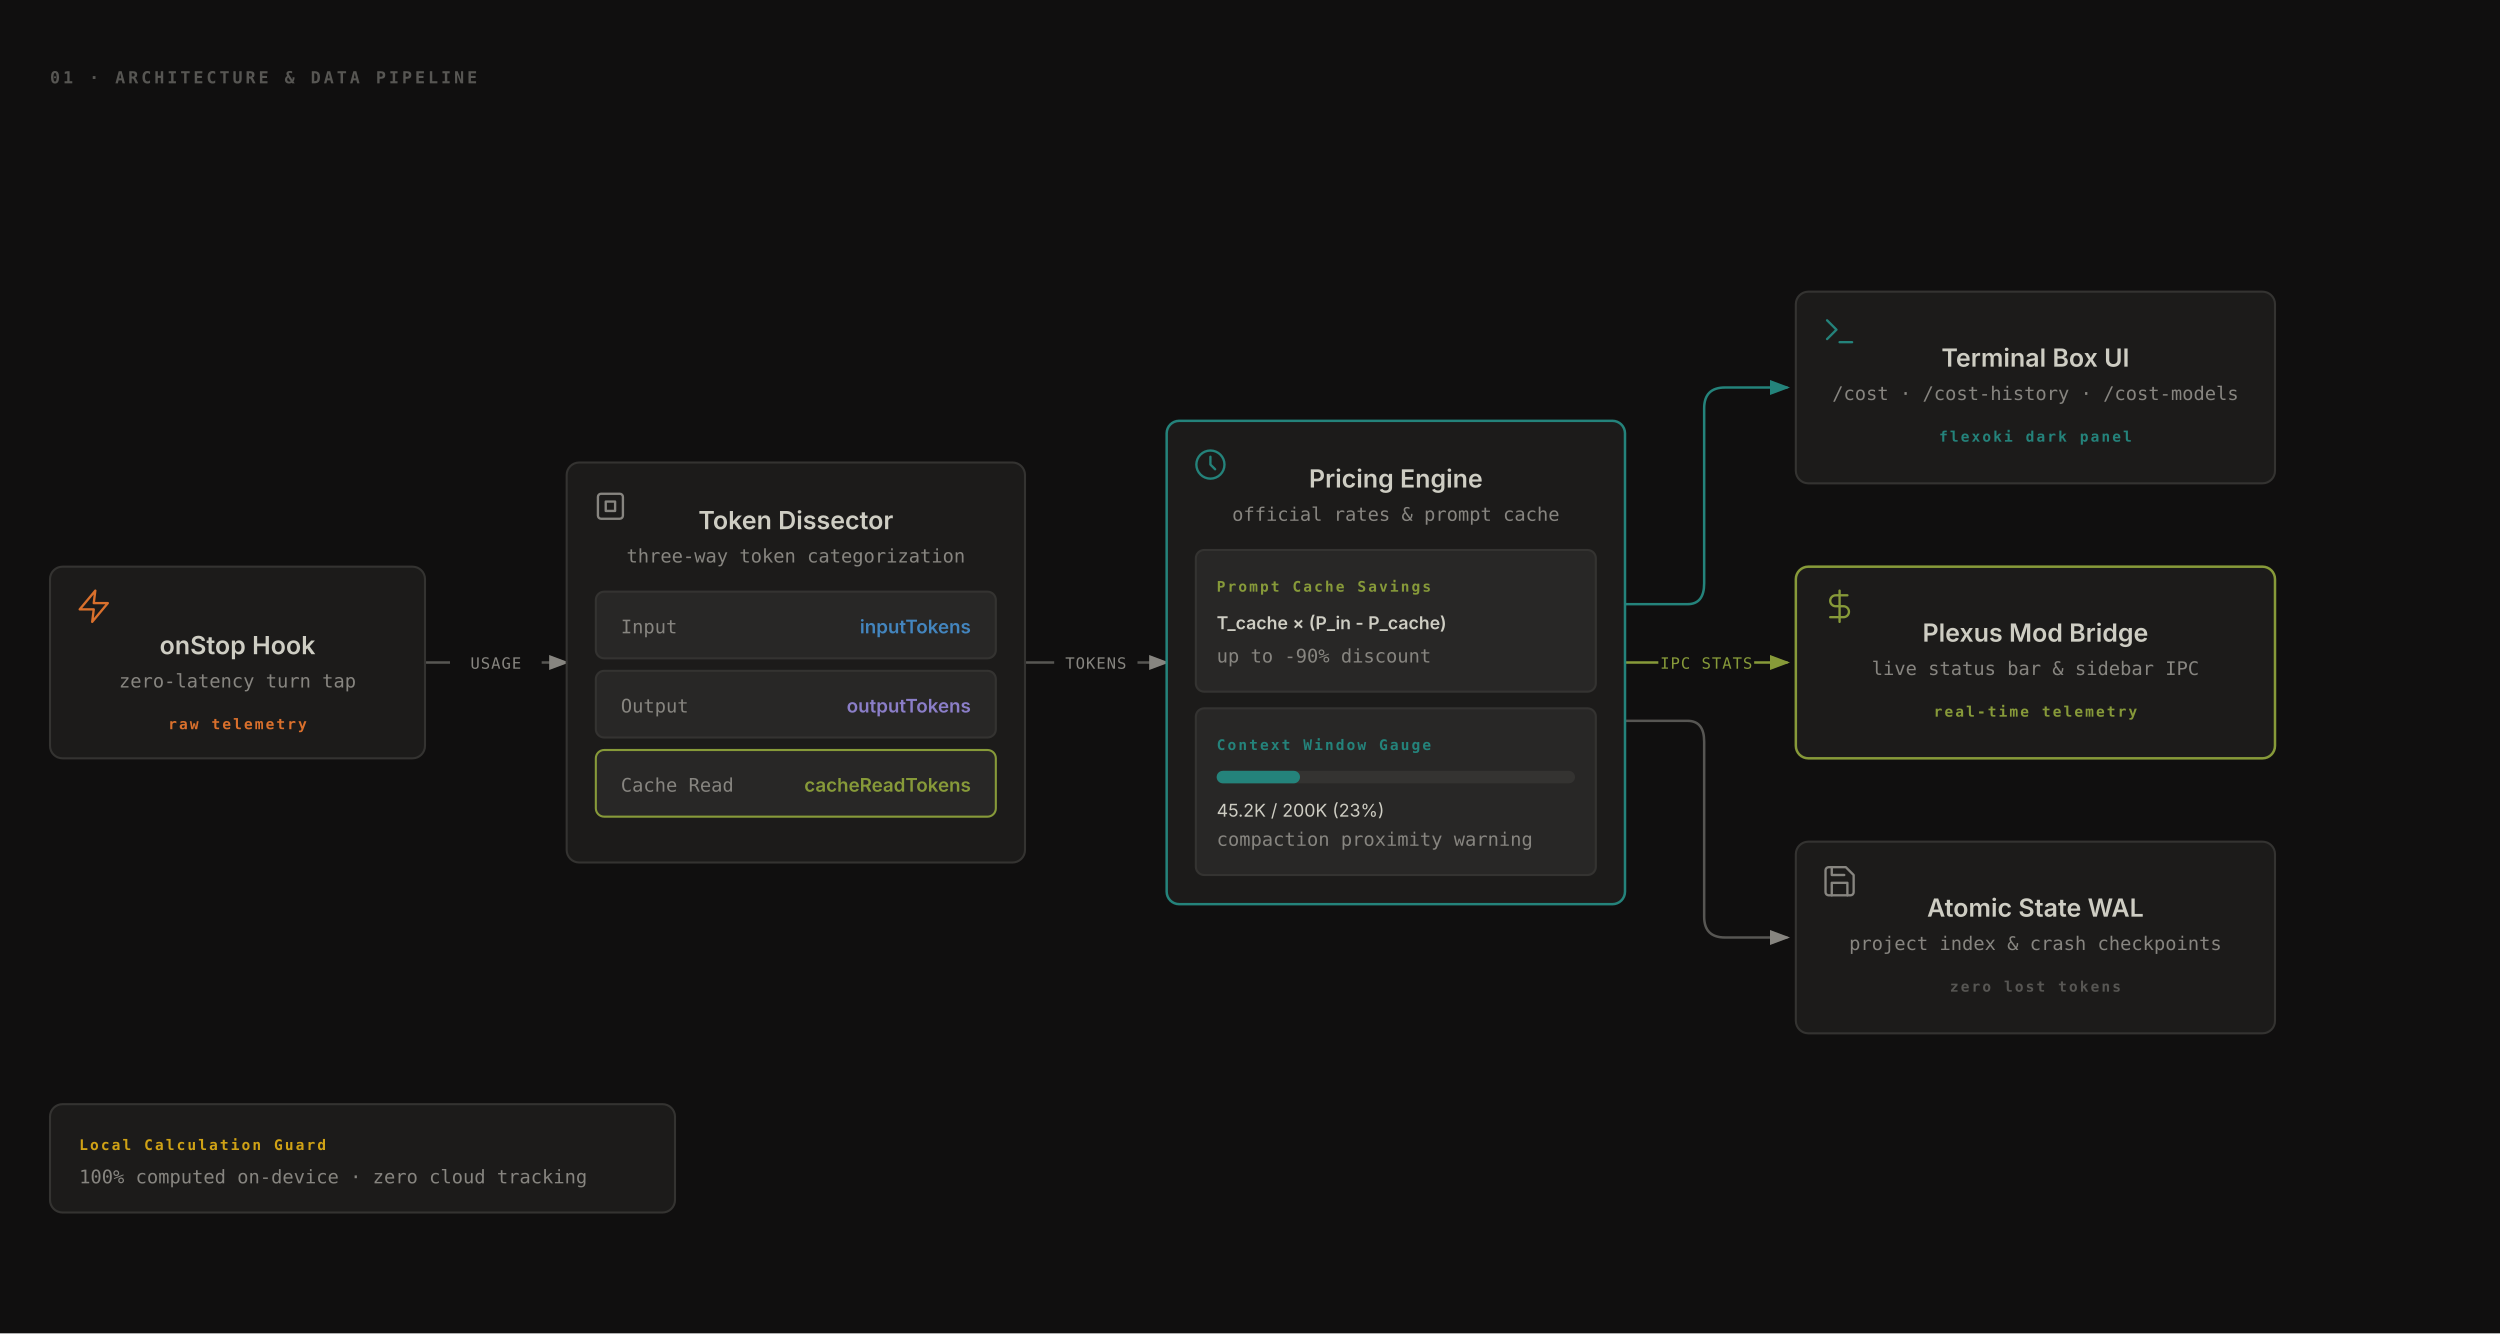
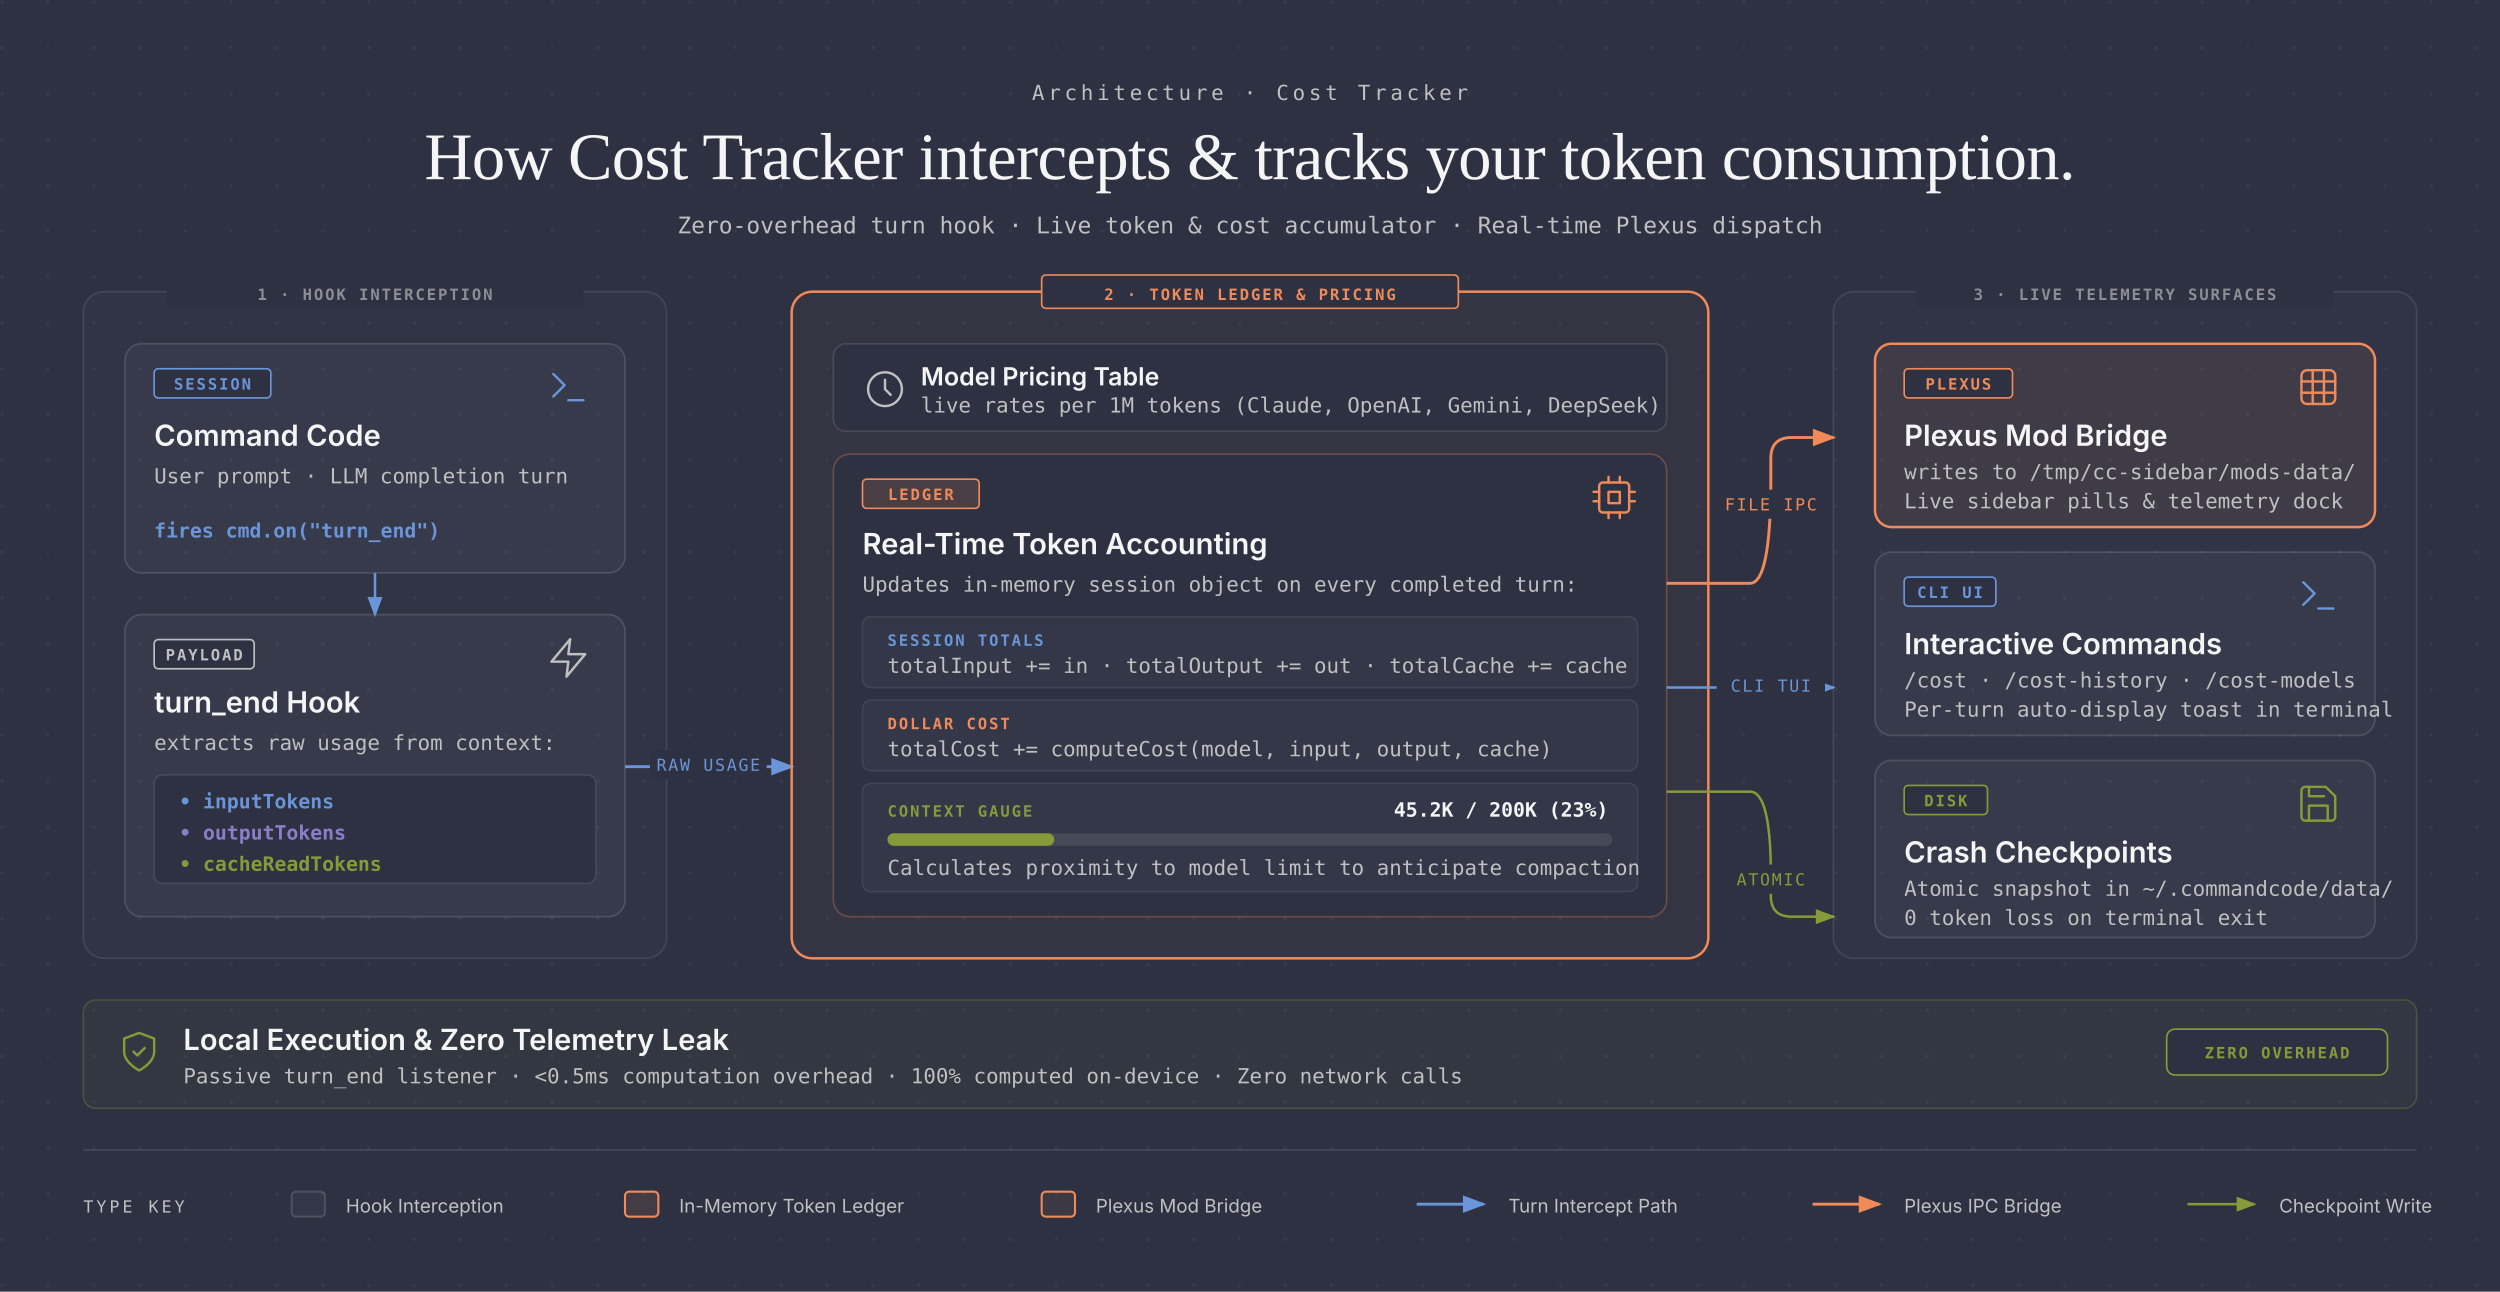
- <svg xmlns="http://www.w3.org/2000/svg" viewBox="0 0 1200 640" role="img" aria-labelledby="arch-title arch-desc" width="100%">
+ <svg xmlns="http://www.w3.org/2000/svg" viewBox="0 0 1200 620" width="100%" role="img" aria-labelledby="arch-title arch-desc">
  <defs>
    <style>
-       text { font-family: 'Geist', -apple-system, 'Helvetica Neue', sans-serif; }
-       .hdr { font-family: 'Geist Mono','Menlo',monospace; font-size: 8px; font-weight: 600; letter-spacing: 0.18em; fill: #575653; }
-       .tag { font-family: 'Geist Mono','Menlo',monospace; font-size: 7px; font-weight: 600; letter-spacing: 0.14em; text-transform: uppercase; }
-       .name { font-size: 12px; font-weight: 600; fill: #CECDC3; }
-       .sub { font-family: 'Geist Mono','Menlo',monospace; font-size: 9px; font-weight: 400; fill: #878580; }
-       .lbl { font-family: 'Geist Mono','Menlo',monospace; font-size: 7.5px; font-weight: 500; letter-spacing: 0.06em; }
+       *, *::before, *::after { box-sizing: border-box; }
+       .eyebrow { font-family: ui-monospace, 'SF Mono', 'Geist Mono', Menlo, monospace; font-size: 10px; font-weight: 500; letter-spacing: 0.18em; text-transform: uppercase; fill: #bfc0c0; }
+       .title { font-family: 'Instrument Serif', Georgia, 'Times New Roman', serif; font-size: 32px; font-weight: 400; letter-spacing: -0.01em; fill: #f5f5f5; }
+       .sub { font-family: ui-monospace, 'SF Mono', 'Geist Mono', Menlo, monospace; font-size: 11px; fill: #bfc0c0; }
+       .node-name { font-family: -apple-system, 'Geist', 'Segoe UI', system-ui, sans-serif; font-size: 14px; font-weight: 600; fill: #f5f5f5; }
+       .node-sub { font-family: ui-monospace, 'SF Mono', 'Geist Mono', Menlo, monospace; font-size: 10px; fill: #bfc0c0; }
+       .tag { font-family: ui-monospace, 'SF Mono', 'Geist Mono', Menlo, monospace; font-size: 7.5px; font-weight: 600; letter-spacing: 0.12em; }
+       .arrow-lbl { font-family: ui-monospace, 'SF Mono', 'Geist Mono', Menlo, monospace; font-size: 8px; font-weight: 500; letter-spacing: 0.10em; }
+       .legend-lbl { font-family: -apple-system, 'Geist', 'Segoe UI', system-ui, sans-serif; font-size: 9px; fill: #bfc0c0; }
+       .legend-mono { font-family: ui-monospace, 'SF Mono', 'Geist Mono', Menlo, monospace; font-size: 8px; font-weight: 500; letter-spacing: 0.18em; fill: #bfc0c0; }
+       .code-pill { font-family: ui-monospace, 'SF Mono', 'Geist Mono', Menlo, monospace; font-size: 9.5px; font-weight: 600; }
    </style>
-     <marker id="aG" markerWidth="8" markerHeight="6" refX="7" refY="3" orient="auto">
-       <polygon points="0 0,8 3,0 6" fill="#878580" />
+     <pattern id="dots" width="22" height="22" patternUnits="userSpaceOnUse">
+       <circle cx="1" cy="1" r="0.9" fill="rgba(245,245,245,0.08)" />
+     </pattern>
+     <marker id="arrow" markerWidth="8" markerHeight="6" refX="7" refY="3" orient="auto">
+       <polygon points="0 0, 8 3, 0 6" fill="#bfc0c0" />
    </marker>
-     <marker id="aC" markerWidth="8" markerHeight="6" refX="7" refY="3" orient="auto">
-       <polygon points="0 0,8 3,0 6" fill="#24837B" />
+     <marker id="arrow-accent" markerWidth="8" markerHeight="6" refX="7" refY="3" orient="auto">
+       <polygon points="0 0, 8 3, 0 6" fill="#f08a59" />
    </marker>
-     <marker id="aGr" markerWidth="8" markerHeight="6" refX="7" refY="3" orient="auto">
-       <polygon points="0 0,8 3,0 6" fill="#879A39" />
+     <marker id="arrow-link" markerWidth="8" markerHeight="6" refX="7" refY="3" orient="auto">
+       <polygon points="0 0, 8 3, 0 6" fill="#6a95d8" />
    </marker>
-     <marker id="aP" markerWidth="8" markerHeight="6" refX="7" refY="3" orient="auto">
-       <polygon points="0 0,8 3,0 6" fill="#DA702C" />
+     <marker id="arrow-green" markerWidth="8" markerHeight="6" refX="7" refY="3" orient="auto">
+       <polygon points="0 0, 8 3, 0 6" fill="#879a39" />
    </marker>
+     <g id="ico-term" fill="none" stroke="currentColor" stroke-width="1.3" stroke-linecap="round" stroke-linejoin="round">
+       <path d="M4 17l6-6-6-6M12 19h8" />
+     </g>
+     <g id="ico-hook" fill="none" stroke="currentColor" stroke-width="1.3" stroke-linecap="round" stroke-linejoin="round">
+       <path d="M13 2L3 14h9l-1 8 10-12h-9l1-8z" />
+     </g>
+     <g id="ico-cpu" fill="none" stroke="currentColor" stroke-width="1.3" stroke-linecap="round" stroke-linejoin="round">
+       <rect x="4" y="4" width="16" height="16" rx="2" />
+       <rect x="9" y="9" width="6" height="6" />
+       <path d="M9 1v3M15 1v3M9 20v3M15 20v3M20 9h3M20 14h3M1 9h3M1 14h3" />
+     </g>
+     <g id="ico-pricing" fill="none" stroke="currentColor" stroke-width="1.3" stroke-linecap="round" stroke-linejoin="round">
+       <circle cx="12" cy="12" r="9" />
+       <path d="M12 7v5l3 3" />
+     </g>
+     <g id="ico-bridge" fill="none" stroke="currentColor" stroke-width="1.3" stroke-linecap="round" stroke-linejoin="round">
+       <rect x="3" y="3" width="18" height="18" rx="3" />
+       <path d="M9 3v18M15 3v18M3 9h18M3 15h18" />
+     </g>
+     <g id="ico-disk" fill="none" stroke="currentColor" stroke-width="1.3" stroke-linecap="round" stroke-linejoin="round">
+       <path d="M19 21H5a2 2 0 0 1-2-2V5a2 2 0 0 1 2-2h11l5 5v11a2 2 0 0 1-2 2z" />
+       <path d="M17 21v-8H7v8M7 3v5h8" />
+     </g>
+     <g id="ico-shield" fill="none" stroke="currentColor" stroke-width="1.3" stroke-linecap="round" stroke-linejoin="round">
+       <path d="M12 22s8-4 8-10V5l-8-3-8 3v7c0 6 8 10 8 10z" />
+       <path d="M9 12l2 2 4-4" />
+     </g>
  </defs>
-   <rect width="1200" height="640" fill="#100F0F" />
-   <text x="24" y="40" class="hdr">01 · ARCHITECTURE &amp; DATA PIPELINE</text>
-   <line x1="204" y1="318" x2="272" y2="318" stroke="#575653" stroke-width="1.2" marker-end="url(#aG)" />
-   <rect x="216" y="311" width="44" height="13" fill="#100F0F" />
-   <text x="238" y="321" fill="#878580" class="lbl" text-anchor="middle">USAGE</text>
-   <line x1="492" y1="318" x2="560" y2="318" stroke="#575653" stroke-width="1.2" marker-end="url(#aG)" />
-   <rect x="506" y="311" width="40" height="13" fill="#100F0F" />
-   <text x="526" y="321" fill="#878580" class="lbl" text-anchor="middle">TOKENS</text>
-   <path d="M 780,290 H 810 Q 818,290 818,280 V 196 Q 818,186 828,186 H 858" fill="none" stroke="#24837B" stroke-width="1.2" marker-end="url(#aC)" />
-   <line x1="780" y1="318" x2="858" y2="318" stroke="#879A39" stroke-width="1.2" marker-end="url(#aGr)" />
-   <rect x="796" y="311" width="46" height="13" fill="#100F0F" />
-   <text x="819" y="321" fill="#879A39" class="lbl" text-anchor="middle">IPC STATS</text>
-   <path d="M 780,346 H 810 Q 818,346 818,356 V 440 Q 818,450 828,450 H 858" fill="none" stroke="#575653" stroke-width="1.2" marker-end="url(#aG)" />
-   <rect x="24" y="272" width="180" height="92" rx="6" fill="#1C1B1A" stroke="#343331" stroke-width="1" />
-   <svg x="36" y="282" width="18" height="18" viewBox="0 0 24 24" fill="none" stroke="#DA702C" stroke-width="1.5" stroke-linecap="round" stroke-linejoin="round">
-     <path d="M13 2L3 14h9l-1 8 10-12h-9l1-8z" />
-   </svg>
-   <text x="114" y="314" class="name" text-anchor="middle">onStop Hook</text>
-   <text x="114" y="330" class="sub" text-anchor="middle">zero-latency turn tap</text>
-   <text x="114" y="350" fill="#DA702C" class="tag" text-anchor="middle">raw telemetry</text>
-   <rect x="272" y="222" width="220" height="192" rx="6" fill="#1C1B1A" stroke="#343331" stroke-width="1" />
-   <svg x="284" y="234" width="18" height="18" viewBox="0 0 24 24" fill="none" stroke="#878580" stroke-width="1.5" stroke-linecap="round" stroke-linejoin="round">
-     <rect x="4" y="4" width="16" height="16" rx="2" />
-     <path d="M9 9h6v6H9z" />
-   </svg>
-   <text x="382" y="254" class="name" text-anchor="middle">Token Dissector</text>
-   <text x="382" y="270" class="sub" text-anchor="middle">three-way token categorization</text>
-   <rect x="286" y="284" width="192" height="32" rx="4" fill="#282726" stroke="#343331" stroke-width="1" />
-   <text x="298" y="304" class="sub" fill="#CECDC3">Input</text>
-   <text x="466" y="304" font-family="'Geist Mono','Menlo',monospace" font-size="9px" font-weight="600" fill="#4385BE" text-anchor="end">inputTokens</text>
-   <rect x="286" y="322" width="192" height="32" rx="4" fill="#282726" stroke="#343331" stroke-width="1" />
-   <text x="298" y="342" class="sub" fill="#CECDC3">Output</text>
-   <text x="466" y="342" font-family="'Geist Mono','Menlo',monospace" font-size="9px" font-weight="600" fill="#8B7EC8" text-anchor="end">outputTokens</text>
-   <rect x="286" y="360" width="192" height="32" rx="4" fill="#282726" stroke="#879A39" stroke-width="1" />
-   <text x="298" y="380" class="sub" fill="#879A39">Cache Read</text>
-   <text x="466" y="380" font-family="'Geist Mono','Menlo',monospace" font-size="9px" font-weight="600" fill="#879A39" text-anchor="end">cacheReadTokens</text>
-   <rect x="560" y="202" width="220" height="232" rx="6" fill="#1C1B1A" stroke="#24837B" stroke-width="1.2" />
-   <svg x="572" y="214" width="18" height="18" viewBox="0 0 24 24" fill="none" stroke="#24837B" stroke-width="1.5" stroke-linecap="round" stroke-linejoin="round">
-     <circle cx="12" cy="12" r="9" />
-     <path d="M12 7v5l3 3" />
-   </svg>
-   <text x="670" y="234" class="name" text-anchor="middle">Pricing Engine</text>
-   <text x="670" y="250" class="sub" text-anchor="middle">official rates &amp; prompt cache</text>
-   <rect x="574" y="264" width="192" height="68" rx="4" fill="#282726" stroke="#343331" stroke-width="1" />
-   <text x="584" y="284" fill="#879A39" class="tag">Prompt Cache Savings</text>
-   <text x="584" y="302" font-family="'Geist Mono','Menlo',monospace" font-size="8.5px" font-weight="600" fill="#CECDC3">T_cache × (P_in - P_cache)</text>
-   <text x="584" y="318" class="sub">up to -90% discount</text>
-   <rect x="574" y="340" width="192" height="80" rx="4" fill="#282726" stroke="#343331" stroke-width="1" />
-   <text x="584" y="360" fill="#24837B" class="tag">Context Window Gauge</text>
-   <rect x="584" y="370" width="172" height="6" rx="3" fill="#343331" />
-   <rect x="584" y="370" width="40" height="6" rx="3" fill="#24837B" />
-   <text x="584" y="392" font-family="'Geist Mono','Menlo',monospace" font-size="8.5px" fill="#CECDC3">45.2K / 200K (23%)</text>
-   <text x="584" y="406" class="sub">compaction proximity warning</text>
-   <rect x="862" y="140" width="230" height="92" rx="6" fill="#1C1B1A" stroke="#343331" stroke-width="1" />
-   <svg x="874" y="150" width="18" height="18" viewBox="0 0 24 24" fill="none" stroke="#24837B" stroke-width="1.5" stroke-linecap="round" stroke-linejoin="round">
-     <path d="M4 17l6-6-6-6" />
-     <path d="M12 19h8" />
-   </svg>
-   <text x="977" y="176" class="name" text-anchor="middle">Terminal Box UI</text>
-   <text x="977" y="192" class="sub" text-anchor="middle">/cost · /cost-history · /cost-models</text>
-   <text x="977" y="212" fill="#24837B" class="tag" text-anchor="middle">flexoki dark panel</text>
-   <rect x="862" y="272" width="230" height="92" rx="6" fill="#1C1B1A" stroke="#879A39" stroke-width="1.2" />
-   <svg x="874" y="282" width="18" height="18" viewBox="0 0 24 24" fill="none" stroke="#879A39" stroke-width="1.5" stroke-linecap="round" stroke-linejoin="round">
-     <path d="M12 2v20M17 5H9.5a3.5 3.5 0 0 0 0 7h5a3.5 3.5 0 0 1 0 7H6" />
-   </svg>
-   <text x="977" y="308" class="name" text-anchor="middle">Plexus Mod Bridge</text>
-   <text x="977" y="324" class="sub" text-anchor="middle">live status bar &amp; sidebar IPC</text>
-   <text x="977" y="344" fill="#879A39" class="tag" text-anchor="middle">real-time telemetry</text>
-   <rect x="862" y="404" width="230" height="92" rx="6" fill="#1C1B1A" stroke="#343331" stroke-width="1" />
-   <svg x="874" y="414" width="18" height="18" viewBox="0 0 24 24" fill="none" stroke="#878580" stroke-width="1.5" stroke-linecap="round" stroke-linejoin="round">
-     <path d="M19 21H5a2 2 0 0 1-2-2V5a2 2 0 0 1 2-2h11l5 5v11a2 2 0 0 1-2 2z" />
-     <path d="M17 21v-8H7v8" />
-     <path d="M7 3v5h8" />
-   </svg>
-   <text x="977" y="440" class="name" text-anchor="middle">Atomic State WAL</text>
-   <text x="977" y="456" class="sub" text-anchor="middle">project index &amp; crash checkpoints</text>
-   <text x="977" y="476" fill="#575653" class="tag" text-anchor="middle">zero lost tokens</text>
-   <rect x="24" y="530" width="300" height="52" rx="6" fill="#1C1B1A" stroke="#343331" stroke-width="1" />
-   <text x="38" y="552" fill="#D0A215" class="tag">Local Calculation Guard</text>
-   <text x="38" y="568" class="sub">100% computed on-device · zero cloud tracking</text>
+   <rect width="100%" height="100%" fill="#2d3142" />
+   <rect width="100%" height="100%" fill="url(#dots)" opacity="0.55" />
+   <text x="600" y="48" class="eyebrow" text-anchor="middle">Architecture · Cost Tracker</text>
+   <text x="600" y="86" class="title" text-anchor="middle">How Cost Tracker intercepts &amp; tracks your token consumption.</text>
+   <text x="600" y="112" class="sub" text-anchor="middle">Zero-overhead turn hook  ·  Live token &amp; cost accumulator  ·  Real-time Plexus dispatch</text>
+   <rect x="40" y="140" width="280" height="320" rx="10" fill="rgba(245,245,245,0.02)" stroke="rgba(245,245,245,0.10)" stroke-width="0.8" />
+   <rect x="80" y="132" width="200" height="16" rx="2" fill="#2d3142" />
+   <text x="180" y="144" class="tag" fill="rgba(191,192,192,0.65)" text-anchor="middle">1 · HOOK INTERCEPTION</text>
+   <rect x="60" y="165" width="240" height="110" rx="8" fill="rgba(245,245,245,0.03)" stroke="rgba(245,245,245,0.14)" stroke-width="0.8" />
+   <rect x="74" y="177" width="56" height="14" rx="2" fill="#2d3142" stroke="#6a95d8" stroke-width="0.8" />
+   <text x="102" y="187" class="tag" fill="#6a95d8" text-anchor="middle">SESSION</text>
+   <g transform="translate(262, 175) scale(0.9)" style="color:#6a95d8">
+     <use href="#ico-term" />
+   </g>
+   <text x="74" y="214" class="node-name">Command Code</text>
+   <text x="74" y="232" class="node-sub">User prompt · LLM completion turn</text>
+   <text x="74" y="258" class="code-pill" fill="#6a95d8">fires cmd.on("turn_end")</text>
+   <rect x="60" y="295" width="240" height="145" rx="8" fill="rgba(245,245,245,0.03)" stroke="rgba(245,245,245,0.14)" stroke-width="0.8" />
+   <rect x="74" y="307" width="48" height="14" rx="2" fill="#2d3142" stroke="#bfc0c0" stroke-width="0.8" />
+   <text x="98" y="317" class="tag" fill="#bfc0c0" text-anchor="middle">PAYLOAD</text>
+   <g transform="translate(262, 305) scale(0.9)" style="color:#bfc0c0">
+     <use href="#ico-hook" />
+   </g>
+   <text x="74" y="342" class="node-name">turn_end Hook</text>
+   <text x="74" y="360" class="node-sub">extracts raw usage from context:</text>
+   <rect x="74" y="372" width="212" height="52" rx="4" fill="#2d3142" stroke="rgba(245,245,245,0.1)" stroke-width="0.8" />
+   <text x="86" y="388" class="code-pill" fill="#6a95d8">• inputTokens</text>
+   <text x="86" y="403" class="code-pill" fill="#8b7ec8">• outputTokens</text>
+   <text x="86" y="418" class="code-pill" fill="#879a39">• cacheReadTokens</text>
+   <path d="M 180,275 V 295" fill="none" stroke="#6a95d8" stroke-width="1.2" marker-end="url(#arrow-link)" />
+   <line x1="300" y1="368" x2="380" y2="368" stroke="#6a95d8" stroke-width="1.4" marker-end="url(#arrow-link)" />
+   <rect x="312" y="360" width="56" height="14" rx="2" fill="#2d3142" />
+   <text x="340" y="370" class="arrow-lbl" fill="#6a95d8" text-anchor="middle">RAW USAGE</text>
+   <rect x="380" y="140" width="440" height="320" rx="10" fill="rgba(240,138,89,0.04)" stroke="#f08a59" stroke-width="1.2" />
+   <rect x="500" y="132" width="200" height="16" rx="2" fill="#2d3142" stroke="#f08a59" stroke-width="0.8" />
+   <text x="600" y="144" class="tag" fill="#f08a59" text-anchor="middle">2 · TOKEN LEDGER &amp; PRICING</text>
+   <rect x="400" y="165" width="400" height="42" rx="6" fill="#2d3142" stroke="rgba(245,245,245,0.12)" stroke-width="0.8" />
+   <g transform="translate(414, 176) scale(0.9)" style="color:#bfc0c0">
+     <use href="#ico-pricing" />
+   </g>
+   <text x="442" y="185" class="node-name" style="font-size:12px">Model Pricing Table</text>
+   <text x="442" y="198" class="node-sub">live rates per 1M tokens (Claude, OpenAI, Gemini, DeepSeek)</text>
+   <rect x="400" y="218" width="400" height="222" rx="8" fill="#2d3142" stroke="rgba(240,138,89,0.3)" stroke-width="0.8" />
+   <rect x="414" y="230" width="56" height="14" rx="2" fill="rgba(240,138,89,0.15)" stroke="#f08a59" stroke-width="0.8" />
+   <text x="442" y="240" class="tag" fill="#f08a59" text-anchor="middle">LEDGER</text>
+   <g transform="translate(764, 228) scale(0.9)" style="color:#f08a59">
+     <use href="#ico-cpu" />
+   </g>
+   <text x="414" y="266" class="node-name">Real-Time Token Accounting</text>
+   <text x="414" y="284" class="node-sub">Updates in-memory session object on every completed turn:</text>
+   <rect x="414" y="296" width="372" height="34" rx="4" fill="rgba(245,245,245,0.03)" stroke="rgba(245,245,245,0.08)" stroke-width="0.8" />
+   <text x="426" y="310" class="tag" fill="#6a95d8">SESSION TOTALS</text>
+   <text x="426" y="323" class="node-sub">totalInput += in  ·  totalOutput += out  ·  totalCache += cache</text>
+   <rect x="414" y="336" width="372" height="34" rx="4" fill="rgba(245,245,245,0.03)" stroke="rgba(245,245,245,0.08)" stroke-width="0.8" />
+   <text x="426" y="350" class="tag" fill="#f08a59">DOLLAR COST</text>
+   <text x="426" y="363" class="node-sub">totalCost += computeCost(model, input, output, cache)</text>
+   <rect x="414" y="376" width="372" height="52" rx="4" fill="rgba(245,245,245,0.03)" stroke="rgba(245,245,245,0.08)" stroke-width="0.8" />
+   <text x="426" y="392" class="tag" fill="#879a39">CONTEXT GAUGE</text>
+   <text x="772" y="392" class="code-pill" fill="#f5f5f5" text-anchor="end">45.2K / 200K (23%)</text>
+   <rect x="426" y="400" width="348" height="6" rx="3" fill="rgba(245,245,245,0.1)" />
+   <rect x="426" y="400" width="80" height="6" rx="3" fill="#879a39" />
+   <text x="426" y="420" class="node-sub">Calculates proximity to model limit to anticipate compaction</text>
+   <path d="M 800,280 H 840 Q 850,280 850,230 V 220 Q 850,210 860,210 H 880" fill="none" stroke="#f08a59" stroke-width="1.4" marker-end="url(#arrow-accent)" />
+   <rect x="822" y="235" width="56" height="14" rx="2" fill="#2d3142" />
+   <text x="850" y="245" class="arrow-lbl" fill="#f08a59" text-anchor="middle">FILE IPC</text>
+   <line x1="800" y1="330" x2="880" y2="330" stroke="#6a95d8" stroke-width="1.2" marker-end="url(#arrow-link)" />
+   <rect x="824" y="322" width="52" height="14" rx="2" fill="#2d3142" />
+   <text x="850" y="332" class="arrow-lbl" fill="#6a95d8" text-anchor="middle">CLI TUI</text>
+   <path d="M 800,380 H 840 Q 850,380 850,420 V 430 Q 850,440 860,440 H 880" fill="none" stroke="#879a39" stroke-width="1.2" marker-end="url(#arrow-green)" />
+   <rect x="824" y="415" width="52" height="14" rx="2" fill="#2d3142" />
+   <text x="850" y="425" class="arrow-lbl" fill="#879a39" text-anchor="middle">ATOMIC</text>
+   <rect x="880" y="140" width="280" height="320" rx="10" fill="rgba(245,245,245,0.02)" stroke="rgba(245,245,245,0.10)" stroke-width="0.8" />
+   <rect x="920" y="132" width="200" height="16" rx="2" fill="#2d3142" />
+   <text x="1020" y="144" class="tag" fill="rgba(191,192,192,0.65)" text-anchor="middle">3 · LIVE TELEMETRY SURFACES</text>
+   <rect x="900" y="165" width="240" height="88" rx="8" fill="rgba(240,138,89,0.08)" stroke="#f08a59" stroke-width="1.2" />
+   <rect x="914" y="177" width="52" height="14" rx="2" fill="#2d3142" stroke="#f08a59" stroke-width="0.8" />
+   <text x="940" y="187" class="tag" fill="#f08a59" text-anchor="middle">PLEXUS</text>
+   <g transform="translate(1102, 175) scale(0.9)" style="color:#f08a59">
+     <use href="#ico-bridge" />
+   </g>
+   <text x="914" y="214" class="node-name">Plexus Mod Bridge</text>
+   <text x="914" y="230" class="node-sub">writes to /tmp/cc-sidebar/mods-data/</text>
+   <text x="914" y="244" class="node-sub" fill="#f08a59">Live sidebar pills &amp; telemetry dock</text>
+   <rect x="900" y="265" width="240" height="88" rx="8" fill="rgba(245,245,245,0.03)" stroke="rgba(245,245,245,0.14)" stroke-width="0.8" />
+   <rect x="914" y="277" width="44" height="14" rx="2" fill="#2d3142" stroke="#6a95d8" stroke-width="0.8" />
+   <text x="936" y="287" class="tag" fill="#6a95d8" text-anchor="middle">CLI UI</text>
+   <g transform="translate(1102, 275) scale(0.9)" style="color:#6a95d8">
+     <use href="#ico-term" />
+   </g>
+   <text x="914" y="314" class="node-name">Interactive Commands</text>
+   <text x="914" y="330" class="node-sub">/cost · /cost-history · /cost-models</text>
+   <text x="914" y="344" class="node-sub">Per-turn auto-display toast in terminal</text>
+   <rect x="900" y="365" width="240" height="85" rx="8" fill="rgba(245,245,245,0.03)" stroke="rgba(245,245,245,0.14)" stroke-width="0.8" />
+   <rect x="914" y="377" width="40" height="14" rx="2" fill="#2d3142" stroke="#879a39" stroke-width="0.8" />
+   <text x="934" y="387" class="tag" fill="#879a39" text-anchor="middle">DISK</text>
+   <g transform="translate(1102, 375) scale(0.9)" style="color:#879a39">
+     <use href="#ico-disk" />
+   </g>
+   <text x="914" y="414" class="node-name">Crash Checkpoints</text>
+   <text x="914" y="430" class="node-sub">Atomic snapshot in ~/.commandcode/data/</text>
+   <text x="914" y="444" class="node-sub" fill="#879a39">0 token loss on terminal exit</text>
+   <rect x="40" y="480" width="1120" height="52" rx="6" fill="rgba(135,154,57,0.06)" stroke="rgba(135,154,57,0.30)" stroke-width="0.8" />
+   <g transform="translate(56, 494) scale(0.9)" style="color:#879a39">
+     <use href="#ico-shield" />
+   </g>
+   <text x="88" y="504" class="node-name" fill="#879a39">Local Execution &amp; Zero Telemetry Leak</text>
+   <text x="88" y="520" class="node-sub">Passive turn_end listener  ·  &lt;0.5ms computation overhead  ·  100% computed on-device  ·  Zero network calls</text>
+   <rect x="1040" y="494" width="106" height="22" rx="4" fill="#2d3142" stroke="#879a39" stroke-width="0.8" />
+   <text x="1093" y="508" class="tag" fill="#879a39" text-anchor="middle">ZERO OVERHEAD</text>
+   <line x1="40" y1="552" x2="1160" y2="552" stroke="rgba(245,245,245,0.12)" stroke-width="0.8" />
+   <text x="40" y="582" class="legend-mono">TYPE KEY</text>
+   <rect x="140" y="572" width="16" height="12" rx="2" fill="rgba(245,245,245,0.03)" stroke="rgba(245,245,245,0.14)" />
+   <text x="166" y="582" class="legend-lbl">Hook Interception</text>
+   <rect x="300" y="572" width="16" height="12" rx="2" fill="rgba(240,138,89,0.12)" stroke="#f08a59" />
+   <text x="326" y="582" class="legend-lbl">In-Memory Token Ledger</text>
+   <rect x="500" y="572" width="16" height="12" rx="2" fill="rgba(240,138,89,0.08)" stroke="#f08a59" />
+   <text x="526" y="582" class="legend-lbl">Plexus Mod Bridge</text>
+   <line x1="680" y1="578" x2="712" y2="578" stroke="#6a95d8" stroke-width="1.4" marker-end="url(#arrow-link)" />
+   <text x="724" y="582" class="legend-lbl">Turn Intercept Path</text>
+   <line x1="870" y1="578" x2="902" y2="578" stroke="#f08a59" stroke-width="1.4" marker-end="url(#arrow-accent)" />
+   <text x="914" y="582" class="legend-lbl">Plexus IPC Bridge</text>
+   <line x1="1050" y1="578" x2="1082" y2="578" stroke="#879a39" stroke-width="1.2" marker-end="url(#arrow-green)" />
+   <text x="1094" y="582" class="legend-lbl">Checkpoint Write</text>
</svg>
